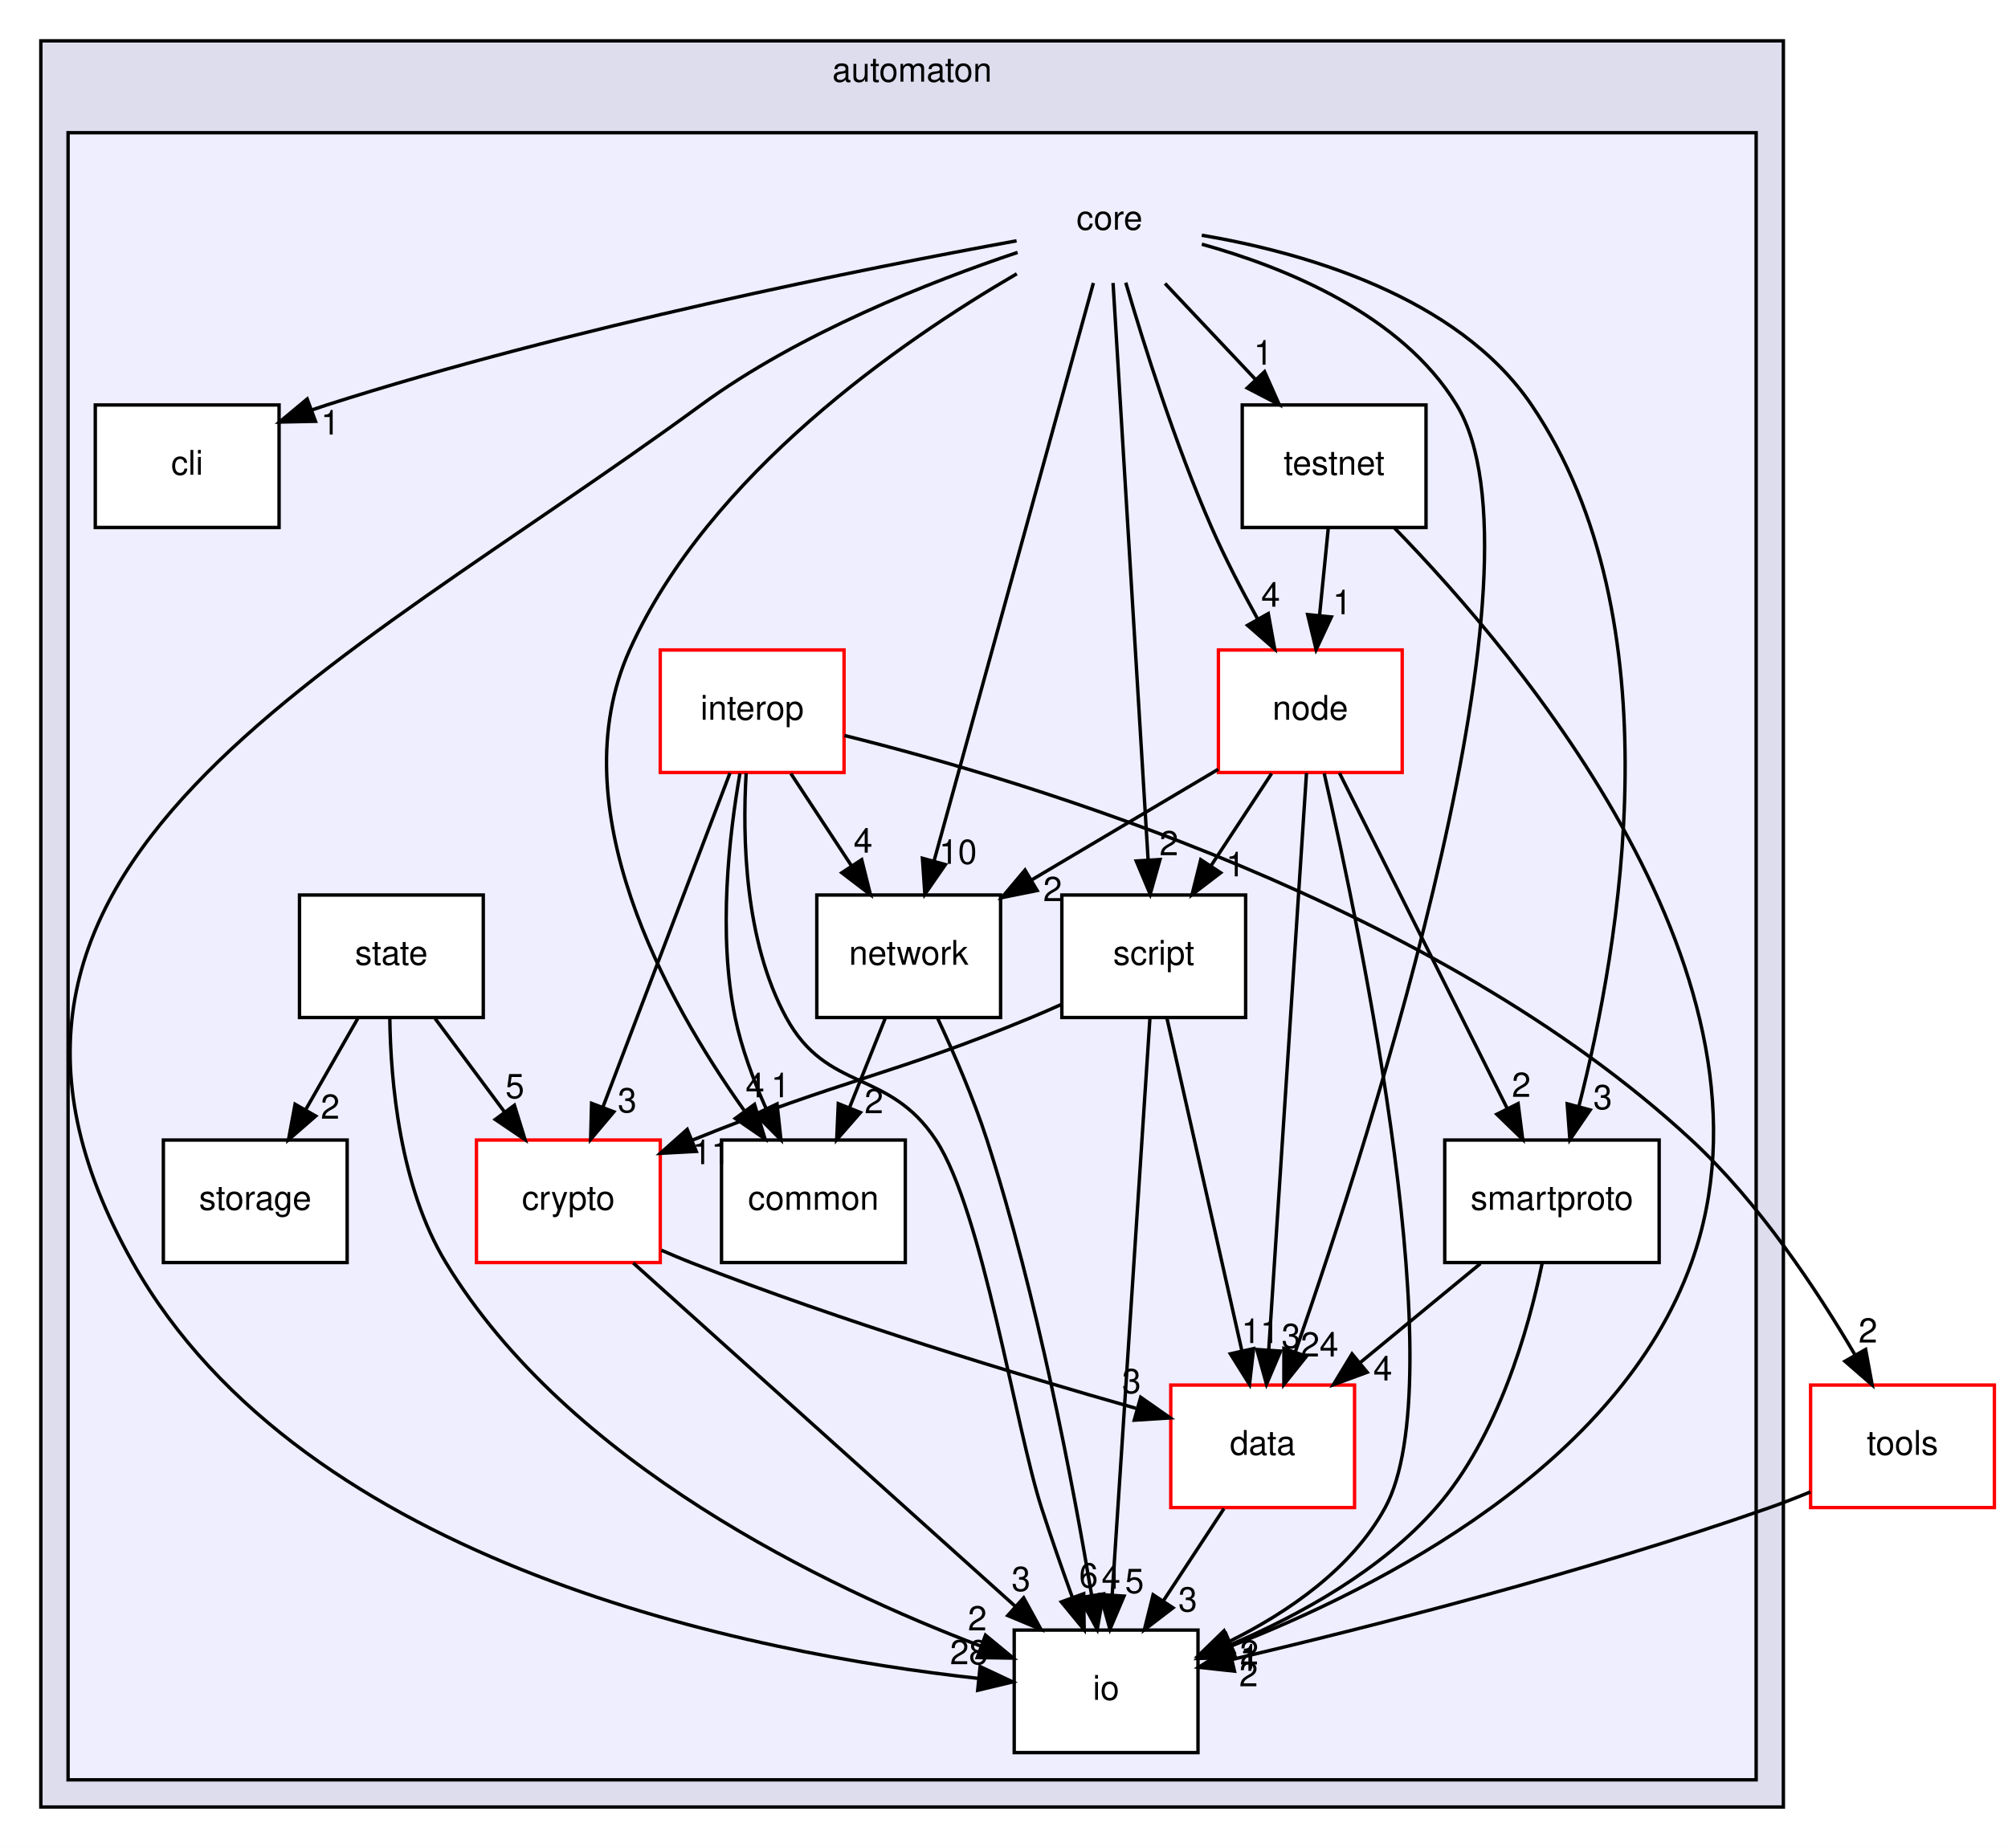
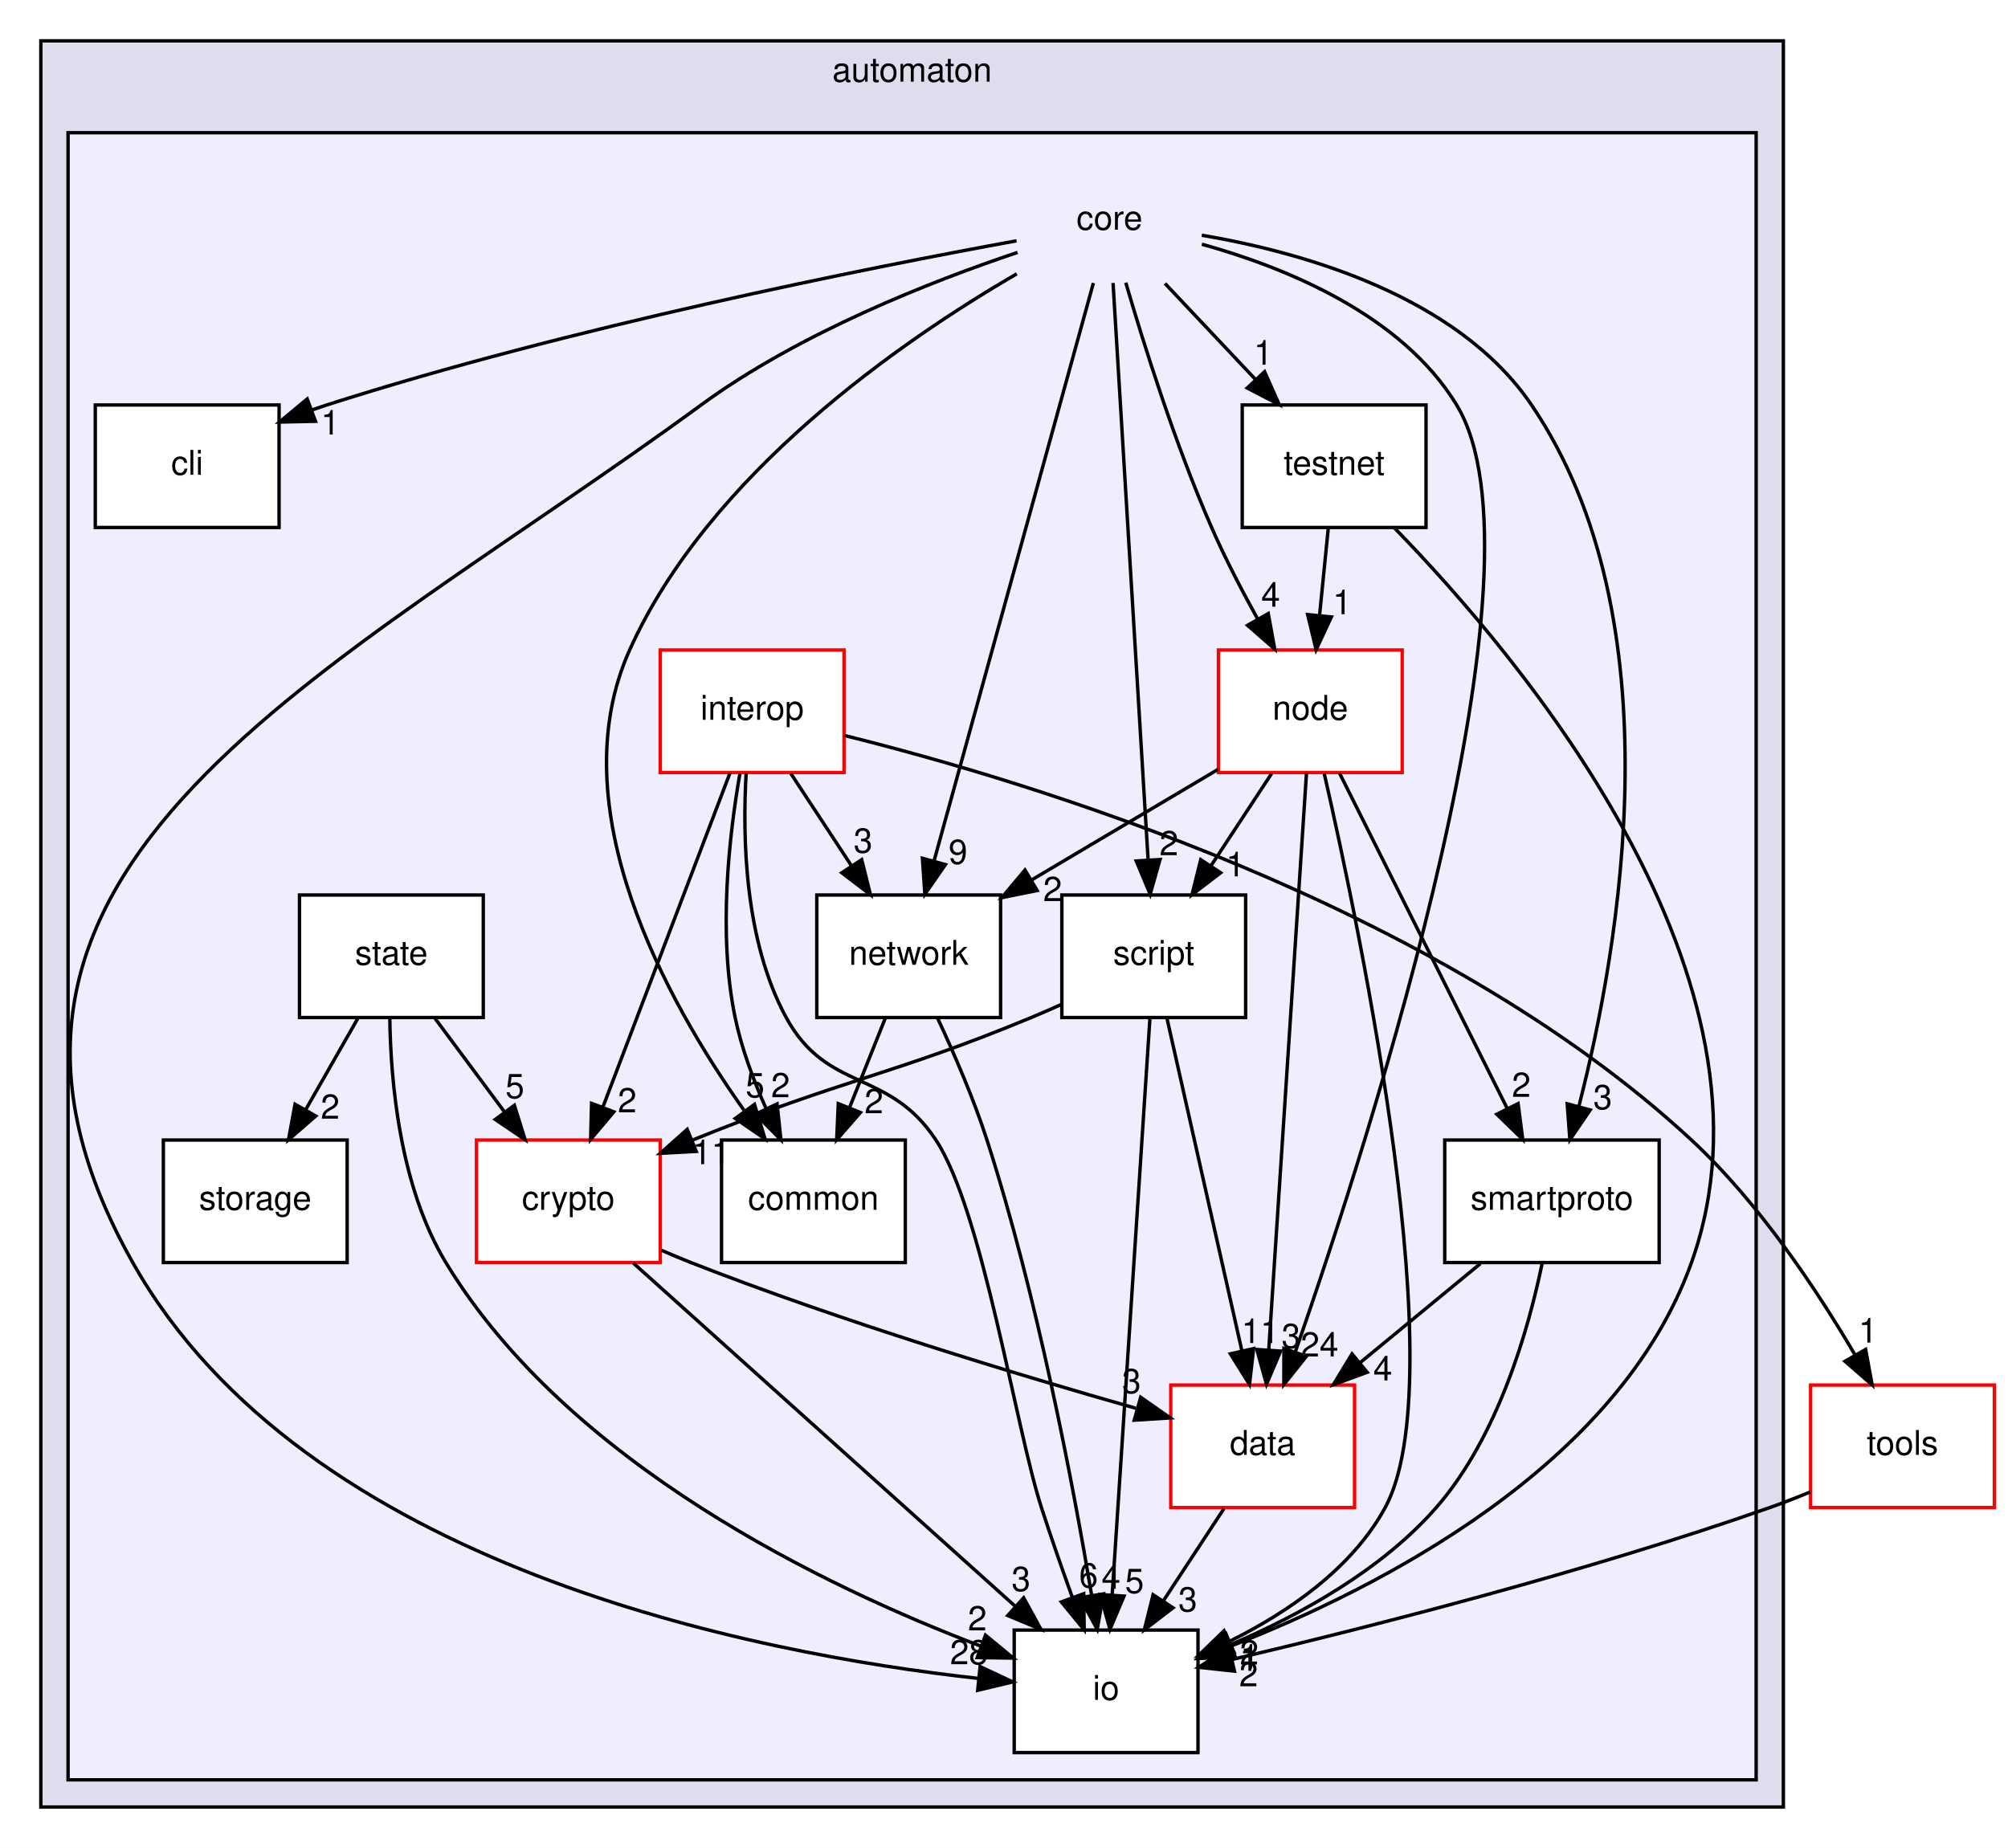
<svg xmlns="http://www.w3.org/2000/svg" xmlns:xlink="http://www.w3.org/1999/xlink" width="590pt" height="543pt" viewBox="0.00 0.00 590.00 543.00">
  <g id="graph0" class="graph" transform="scale(1 1) rotate(0) translate(4 539)">
    <polygon fill="white" stroke="transparent" points="-4,4 -4,-539 586,-539 586,4 -4,4" />
    <g id="clust1" class="cluster">
      <g id="a_clust1">
        <a xlink:href="dir_52fe700254fc8cfd43c0ea862c137738.html" target="_top" xlink:title="automaton">
          <polygon fill="#ddddee" stroke="black" points="8,-8 8,-527 520,-527 520,-8 8,-8" />
          <text text-anchor="middle" x="264" y="-515" font-family="Helvetica,sans-Serif" font-size="10.00">automaton</text>
        </a>
      </g>
    </g>
    <g id="clust2" class="cluster">
      <g id="a_clust2">
        <a xlink:href="dir_8d80aafdcaa0a6af05a7a42a9beaf0b1.html" target="_top">
          <polygon fill="#eeeeff" stroke="black" points="16,-16 16,-500 512,-500 512,-16 16,-16" />
        </a>
      </g>
    </g>
    <g id="node1" class="node">
      <text text-anchor="middle" x="322" y="-471.5" font-family="Helvetica,sans-Serif" font-size="10.00">core</text>
    </g>
    <g id="node2" class="node">
      <g id="a_node2">
        <a xlink:href="dir_cd77cef4f4777ed25ad5200cdac5dccb.html" target="_top" xlink:title="cli">
          <polygon fill="white" stroke="black" points="78,-420 24,-420 24,-384 78,-384 78,-420" />
          <text text-anchor="middle" x="51" y="-399.5" font-family="Helvetica,sans-Serif" font-size="10.00">cli</text>
        </a>
      </g>
    </g>
    <g id="edge33" class="edge">
      <path fill="none" stroke="black" d="M294.69,-468.24C251.21,-460.31 163.81,-442.98 92,-420 90.58,-419.54 89.14,-419.06 87.69,-418.56" />
      <polygon fill="black" stroke="black" points="88.7,-415.2 78.11,-414.98 86.26,-421.76 88.7,-415.2" />
      <g id="a_edge33-headlabel">
        <a xlink:href="dir_000001_000006.html" target="_top" xlink:title="1">
          <text text-anchor="middle" x="93.06" y="-411.3" font-family="Helvetica,sans-Serif" font-size="10.00">1</text>
        </a>
      </g>
    </g>
    <g id="node3" class="node">
      <g id="a_node3">
        <a xlink:href="dir_bc3783d64b79e6e31311852f439151cc.html" target="_top" xlink:title="common">
          <polygon fill="white" stroke="black" points="262,-204 208,-204 208,-168 262,-168 262,-204" />
          <text text-anchor="middle" x="235" y="-183.5" font-family="Helvetica,sans-Serif" font-size="10.00">common</text>
        </a>
      </g>
    </g>
    <g id="edge31" class="edge">
      <path fill="none" stroke="black" d="M294.76,-458.55C260.77,-438.78 204.29,-399.76 181,-348 160.22,-301.8 191.67,-245.08 214.59,-212.78" />
      <polygon fill="black" stroke="black" points="217.69,-214.48 220.78,-204.34 212.04,-210.34 217.69,-214.48" />
      <g id="a_edge31-headlabel">
-         <a xlink:href="dir_000001_000020.html" target="_top" xlink:title="4">
-           <text text-anchor="middle" x="217.85" y="-216.56" font-family="Helvetica,sans-Serif" font-size="10.00">4</text>
+         <a xlink:href="dir_000001_000020.html" target="_top" xlink:title="5">
+           <text text-anchor="middle" x="217.85" y="-216.56" font-family="Helvetica,sans-Serif" font-size="10.00">5</text>
        </a>
      </g>
    </g>
    <g id="node5" class="node">
      <g id="a_node5">
        <a xlink:href="dir_f4f24c2cddf70a18eacccc8fe1725ace.html" target="_top" xlink:title="data">
          <polygon fill="white" stroke="red" points="394,-132 340,-132 340,-96 394,-96 394,-132" />
          <text text-anchor="middle" x="367" y="-111.5" font-family="Helvetica,sans-Serif" font-size="10.00">data</text>
        </a>
      </g>
    </g>
    <g id="edge32" class="edge">
      <path fill="none" stroke="black" d="M349.13,-467.24C373.5,-460.47 407.84,-446.61 424,-420 452.53,-373.02 399.35,-207.11 376.6,-141.75" />
      <polygon fill="black" stroke="black" points="379.85,-140.43 373.23,-132.16 373.25,-142.75 379.85,-140.43" />
      <g id="a_edge32-headlabel">
        <a xlink:href="dir_000001_000007.html" target="_top" xlink:title="24">
          <text text-anchor="middle" x="383.72" y="-140.38" font-family="Helvetica,sans-Serif" font-size="10.00">24</text>
        </a>
      </g>
    </g>
    <g id="node7" class="node">
      <g id="a_node7">
        <a xlink:href="dir_96fabefd09c3de0255b20d9eb540d6e1.html" target="_top" xlink:title="io">
          <polygon fill="white" stroke="black" points="348,-60 294,-60 294,-24 348,-24 348,-60" />
          <text text-anchor="middle" x="321" y="-39.5" font-family="Helvetica,sans-Serif" font-size="10.00">io</text>
        </a>
      </g>
    </g>
    <g id="edge27" class="edge">
      <path fill="none" stroke="black" d="M294.99,-464.83C269.45,-456.27 230.85,-441.12 202,-420 93.59,-340.63 -30.98,-285.04 35,-168 85.42,-78.57 217.85,-53.05 283.29,-45.82" />
      <polygon fill="black" stroke="black" points="283.98,-49.27 293.57,-44.77 283.27,-42.3 283.98,-49.27" />
      <g id="a_edge27-headlabel">
        <a xlink:href="dir_000001_000004.html" target="_top" xlink:title="28">
          <text text-anchor="middle" x="280.69" y="-49.96" font-family="Helvetica,sans-Serif" font-size="10.00">28</text>
        </a>
      </g>
    </g>
    <g id="node8" class="node">
      <g id="a_node8">
        <a xlink:href="dir_a3c6922b12177c4242bd88d95fff2ca6.html" target="_top" xlink:title="network">
          <polygon fill="white" stroke="black" points="290,-276 236,-276 236,-240 290,-240 290,-276" />
          <text text-anchor="middle" x="263" y="-255.5" font-family="Helvetica,sans-Serif" font-size="10.00">network</text>
        </a>
      </g>
    </g>
    <g id="edge30" class="edge">
      <path fill="none" stroke="black" d="M317.27,-455.85C307.04,-418.75 282.8,-330.81 270.47,-286.1" />
      <polygon fill="black" stroke="black" points="273.78,-284.94 267.75,-276.23 267.03,-286.8 273.78,-284.94" />
      <g id="a_edge30-headlabel">
-         <a xlink:href="dir_000001_000002.html" target="_top" xlink:title="10">
-           <text text-anchor="middle" x="277.48" y="-285.15" font-family="Helvetica,sans-Serif" font-size="10.00">10</text>
+         <a xlink:href="dir_000001_000002.html" target="_top" xlink:title="9">
+           <text text-anchor="middle" x="277.48" y="-285.15" font-family="Helvetica,sans-Serif" font-size="10.00">9</text>
        </a>
      </g>
    </g>
    <g id="node9" class="node">
      <g id="a_node9">
        <a xlink:href="dir_0f7e8ab88896c08565e1195e77bf83bb.html" target="_top" xlink:title="node">
          <polygon fill="white" stroke="red" points="408,-348 354,-348 354,-312 408,-312 408,-348" />
          <text text-anchor="middle" x="381" y="-327.5" font-family="Helvetica,sans-Serif" font-size="10.00">node</text>
        </a>
      </g>
    </g>
    <g id="edge29" class="edge">
      <path fill="none" stroke="black" d="M326.78,-455.94C332.09,-437.77 341.34,-408.34 352,-384 355.91,-375.07 360.81,-365.63 365.46,-357.23" />
      <polygon fill="black" stroke="black" points="368.65,-358.7 370.54,-348.28 362.56,-355.25 368.65,-358.7" />
      <g id="a_edge29-headlabel">
        <a xlink:href="dir_000001_000014.html" target="_top" xlink:title="4">
          <text text-anchor="middle" x="369.35" y="-360.73" font-family="Helvetica,sans-Serif" font-size="10.00">4</text>
        </a>
      </g>
    </g>
    <g id="node10" class="node">
      <g id="a_node10">
        <a xlink:href="dir_d31de1fe4d82f83af666ab955afda554.html" target="_top" xlink:title="script">
          <polygon fill="white" stroke="black" points="362,-276 308,-276 308,-240 362,-240 362,-276" />
          <text text-anchor="middle" x="335" y="-255.5" font-family="Helvetica,sans-Serif" font-size="10.00">script</text>
        </a>
      </g>
    </g>
    <g id="edge28" class="edge">
      <path fill="none" stroke="black" d="M323.04,-455.85C325.29,-418.83 330.62,-331.18 333.34,-286.39" />
      <polygon fill="black" stroke="black" points="336.84,-286.43 333.95,-276.23 329.85,-286 336.84,-286.43" />
      <g id="a_edge28-headlabel">
        <a xlink:href="dir_000001_000003.html" target="_top" xlink:title="2">
          <text text-anchor="middle" x="339.46" y="-287.69" font-family="Helvetica,sans-Serif" font-size="10.00">2</text>
        </a>
      </g>
    </g>
    <g id="node11" class="node">
      <g id="a_node11">
        <a xlink:href="dir_1d510aedf8639b386e427d7e4263a0dc.html" target="_top" xlink:title="smartproto">
          <polygon fill="white" stroke="black" points="483.5,-204 420.5,-204 420.5,-168 483.5,-168 483.5,-204" />
          <text text-anchor="middle" x="452" y="-183.5" font-family="Helvetica,sans-Serif" font-size="10.00">smartproto</text>
        </a>
      </g>
    </g>
    <g id="edge35" class="edge">
      <path fill="none" stroke="black" d="M349.11,-469.88C378.52,-464.89 424.17,-452.16 446,-420 488.8,-356.95 471.87,-260.56 459.94,-214.02" />
      <polygon fill="black" stroke="black" points="463.24,-212.84 457.27,-204.09 456.48,-214.65 463.24,-212.84" />
      <g id="a_edge35-headlabel">
        <a xlink:href="dir_000001_000019.html" target="_top" xlink:title="3">
          <text text-anchor="middle" x="466.92" y="-213.07" font-family="Helvetica,sans-Serif" font-size="10.00">3</text>
        </a>
      </g>
    </g>
    <g id="node14" class="node">
      <g id="a_node14">
        <a xlink:href="dir_6a835736a7d569179847d17e4fbf8e78.html" target="_top" xlink:title="testnet">
          <polygon fill="white" stroke="black" points="415,-420 361,-420 361,-384 415,-384 415,-420" />
          <text text-anchor="middle" x="388" y="-399.5" font-family="Helvetica,sans-Serif" font-size="10.00">testnet</text>
        </a>
      </g>
    </g>
    <g id="edge34" class="edge">
      <path fill="none" stroke="black" d="M338.31,-455.7C346.31,-447.22 356.07,-436.86 364.82,-427.58" />
      <polygon fill="black" stroke="black" points="367.56,-429.78 371.87,-420.1 362.47,-424.98 367.56,-429.78" />
      <g id="a_edge34-headlabel">
        <a xlink:href="dir_000001_000021.html" target="_top" xlink:title="1">
          <text text-anchor="middle" x="367.16" y="-431.84" font-family="Helvetica,sans-Serif" font-size="10.00">1</text>
        </a>
      </g>
    </g>
    <g id="node4" class="node">
      <g id="a_node4">
        <a xlink:href="dir_32f1d6ce0500d678e0a2fe6a432ebe8e.html" target="_top" xlink:title="crypto">
          <polygon fill="white" stroke="red" points="190,-204 136,-204 136,-168 190,-168 190,-204" />
          <text text-anchor="middle" x="163" y="-183.5" font-family="Helvetica,sans-Serif" font-size="10.00">crypto</text>
        </a>
      </g>
    </g>
    <g id="edge5" class="edge">
      <path fill="none" stroke="black" d="M190.35,-171.62C193.25,-170.34 196.17,-169.11 199,-168 243.13,-150.71 295.39,-134.93 329.77,-125.17" />
      <polygon fill="black" stroke="black" points="331.16,-128.42 339.84,-122.34 329.27,-121.68 331.16,-128.42" />
      <g id="a_edge5-headlabel">
        <a xlink:href="dir_000008_000007.html" target="_top" xlink:title="3">
          <text text-anchor="middle" x="328.47" y="-129.62" font-family="Helvetica,sans-Serif" font-size="10.00">3</text>
        </a>
      </g>
    </g>
    <g id="edge4" class="edge">
      <path fill="none" stroke="black" d="M182.06,-167.87C210.05,-142.71 262.41,-95.65 294.25,-67.04" />
      <polygon fill="black" stroke="black" points="296.78,-69.48 301.87,-60.19 292.1,-64.27 296.78,-69.48" />
      <g id="a_edge4-headlabel">
        <a xlink:href="dir_000008_000004.html" target="_top" xlink:title="3">
          <text text-anchor="middle" x="296" y="-71.49" font-family="Helvetica,sans-Serif" font-size="10.00">3</text>
        </a>
      </g>
    </g>
    <g id="edge13" class="edge">
      <path fill="none" stroke="black" d="M355.63,-95.7C350.28,-87.56 343.8,-77.69 337.89,-68.7" />
      <polygon fill="black" stroke="black" points="340.66,-66.54 332.24,-60.1 334.81,-70.38 340.66,-66.54" />
      <g id="a_edge13-headlabel">
        <a xlink:href="dir_000007_000004.html" target="_top" xlink:title="3">
          <text text-anchor="middle" x="345" y="-65.48" font-family="Helvetica,sans-Serif" font-size="10.00">3</text>
        </a>
      </g>
    </g>
    <g id="node6" class="node">
      <g id="a_node6">
        <a xlink:href="dir_907af682fd2d2daf754bbea36dad7b70.html" target="_top" xlink:title="interop">
          <polygon fill="white" stroke="red" points="244,-348 190,-348 190,-312 244,-312 244,-348" />
          <text text-anchor="middle" x="217" y="-327.5" font-family="Helvetica,sans-Serif" font-size="10.00">interop</text>
        </a>
      </g>
    </g>
-     <g id="edge17" class="edge">
+     <g id="edge18" class="edge">
      <path fill="none" stroke="black" d="M213.41,-311.74C210.26,-293.67 206.9,-264.55 212,-240 213.88,-230.96 217.37,-221.58 221.09,-213.26" />
      <polygon fill="black" stroke="black" points="224.32,-214.61 225.46,-204.07 218,-211.6 224.32,-214.61" />
-       <g id="a_edge17-headlabel">
-         <a xlink:href="dir_000011_000020.html" target="_top" xlink:title="1">
-           <text text-anchor="middle" x="225.34" y="-216.57" font-family="Helvetica,sans-Serif" font-size="10.00">1</text>
+       <g id="a_edge18-headlabel">
+         <a xlink:href="dir_000011_000020.html" target="_top" xlink:title="2">
+           <text text-anchor="middle" x="225.34" y="-216.57" font-family="Helvetica,sans-Serif" font-size="10.00">2</text>
        </a>
      </g>
    </g>
    <g id="edge16" class="edge">
      <path fill="none" stroke="black" d="M210.49,-311.87C201.2,-287.46 184.08,-242.43 173.13,-213.64" />
      <polygon fill="black" stroke="black" points="176.36,-212.29 169.54,-204.19 169.82,-214.78 176.36,-212.29" />
      <g id="a_edge16-headlabel">
-         <a xlink:href="dir_000011_000008.html" target="_top" xlink:title="3">
-           <text text-anchor="middle" x="180.29" y="-212.14" font-family="Helvetica,sans-Serif" font-size="10.00">3</text>
+         <a xlink:href="dir_000011_000008.html" target="_top" xlink:title="2">
+           <text text-anchor="middle" x="180.29" y="-212.14" font-family="Helvetica,sans-Serif" font-size="10.00">2</text>
        </a>
      </g>
    </g>
    <g id="edge15" class="edge">
      <path fill="none" stroke="black" d="M215.24,-311.8C214.13,-292.99 214.73,-262.53 227,-240 239.08,-217.81 257.1,-225.1 271,-204 284.73,-183.15 294.34,-119.76 302,-96 304.77,-87.4 308.02,-78.1 311.04,-69.73" />
      <polygon fill="black" stroke="black" points="314.42,-70.68 314.56,-60.09 307.84,-68.28 314.42,-70.68" />
      <g id="a_edge15-headlabel">
        <a xlink:href="dir_000011_000004.html" target="_top" xlink:title="6">
          <text text-anchor="middle" x="315.85" y="-72.53" font-family="Helvetica,sans-Serif" font-size="10.00">6</text>
        </a>
      </g>
    </g>
-     <g id="edge18" class="edge">
+     <g id="edge17" class="edge">
      <path fill="none" stroke="black" d="M228.37,-311.7C233.72,-303.56 240.2,-293.69 246.11,-284.7" />
      <polygon fill="black" stroke="black" points="249.19,-286.38 251.76,-276.1 243.34,-282.54 249.19,-286.38" />
-       <g id="a_edge18-headlabel">
-         <a xlink:href="dir_000011_000002.html" target="_top" xlink:title="4">
-           <text text-anchor="middle" x="249.59" y="-288.45" font-family="Helvetica,sans-Serif" font-size="10.00">4</text>
+       <g id="a_edge17-headlabel">
+         <a xlink:href="dir_000011_000002.html" target="_top" xlink:title="3">
+           <text text-anchor="middle" x="249.59" y="-288.45" font-family="Helvetica,sans-Serif" font-size="10.00">3</text>
        </a>
      </g>
    </g>
    <g id="node15" class="node">
      <g id="a_node15">
        <a xlink:href="dir_da36cd6bcc50cd53e2b5b52207fc4c7c.html" target="_top" xlink:title="tools">
          <polygon fill="white" stroke="red" points="582,-132 528,-132 528,-96 582,-96 582,-132" />
          <text text-anchor="middle" x="555" y="-111.5" font-family="Helvetica,sans-Serif" font-size="10.00">tools</text>
        </a>
      </g>
    </g>
    <g id="edge19" class="edge">
      <path fill="none" stroke="black" d="M244.14,-322.87C297.64,-309.58 417.98,-273.57 493,-204 512.82,-185.62 529.9,-159.88 541.09,-140.8" />
      <polygon fill="black" stroke="black" points="544.17,-142.46 546.09,-132.04 538.09,-138.99 544.17,-142.46" />
      <g id="a_edge19-headlabel">
-         <a xlink:href="dir_000011_000016.html" target="_top" xlink:title="2">
-           <text text-anchor="middle" x="544.86" y="-144.49" font-family="Helvetica,sans-Serif" font-size="10.00">2</text>
+         <a xlink:href="dir_000011_000016.html" target="_top" xlink:title="1">
+           <text text-anchor="middle" x="544.86" y="-144.49" font-family="Helvetica,sans-Serif" font-size="10.00">1</text>
        </a>
      </g>
    </g>
    <g id="edge12" class="edge">
      <path fill="none" stroke="black" d="M256.08,-239.7C252.93,-231.81 249.12,-222.3 245.62,-213.55" />
      <polygon fill="black" stroke="black" points="248.81,-212.09 241.84,-204.1 242.31,-214.69 248.81,-212.09" />
      <g id="a_edge12-headlabel">
        <a xlink:href="dir_000002_000020.html" target="_top" xlink:title="2">
          <text text-anchor="middle" x="252.78" y="-211.87" font-family="Helvetica,sans-Serif" font-size="10.00">2</text>
        </a>
      </g>
    </g>
    <g id="edge11" class="edge">
      <path fill="none" stroke="black" d="M271.55,-239.67C276.31,-229.47 282.06,-216.22 286,-204 300.82,-158.01 311.32,-102.62 316.75,-70.26" />
      <polygon fill="black" stroke="black" points="320.23,-70.64 318.39,-60.21 313.32,-69.51 320.23,-70.64" />
      <g id="a_edge11-headlabel">
        <a xlink:href="dir_000002_000004.html" target="_top" xlink:title="4">
          <text text-anchor="middle" x="322.45" y="-72.15" font-family="Helvetica,sans-Serif" font-size="10.00">4</text>
        </a>
      </g>
    </g>
    <g id="edge9" class="edge">
      <path fill="none" stroke="black" d="M379.88,-311.85C377.46,-274.83 371.72,-187.18 368.79,-142.39" />
      <polygon fill="black" stroke="black" points="372.27,-141.98 368.13,-132.23 365.29,-142.44 372.27,-141.98" />
      <g id="a_edge9-headlabel">
        <a xlink:href="dir_000014_000007.html" target="_top" xlink:title="3">
          <text text-anchor="middle" x="375.34" y="-142.88" font-family="Helvetica,sans-Serif" font-size="10.00">3</text>
        </a>
      </g>
    </g>
    <g id="edge6" class="edge">
      <path fill="none" stroke="black" d="M385.08,-311.75C395.92,-264.36 423.25,-133.2 403,-96 393.22,-78.04 374.45,-65.23 357.33,-56.72" />
      <polygon fill="black" stroke="black" points="358.6,-53.45 348.05,-52.42 355.65,-59.8 358.6,-53.45" />
      <g id="a_edge6-headlabel">
        <a xlink:href="dir_000014_000004.html" target="_top" xlink:title="2">
          <text text-anchor="middle" x="363.05" y="-49.88" font-family="Helvetica,sans-Serif" font-size="10.00">2</text>
        </a>
      </g>
    </g>
    <g id="edge8" class="edge">
      <path fill="none" stroke="black" d="M353.93,-312.94C337.7,-303.32 316.87,-290.96 299.24,-280.5" />
      <polygon fill="black" stroke="black" points="300.74,-277.32 290.35,-275.23 297.17,-283.34 300.74,-277.32" />
      <g id="a_edge8-headlabel">
        <a xlink:href="dir_000014_000002.html" target="_top" xlink:title="2">
          <text text-anchor="middle" x="305.28" y="-274.21" font-family="Helvetica,sans-Serif" font-size="10.00">2</text>
        </a>
      </g>
    </g>
    <g id="edge7" class="edge">
      <path fill="none" stroke="black" d="M369.63,-311.7C364.28,-303.56 357.8,-293.69 351.89,-284.7" />
      <polygon fill="black" stroke="black" points="354.66,-282.54 346.24,-276.1 348.81,-286.38 354.66,-282.54" />
      <g id="a_edge7-headlabel">
        <a xlink:href="dir_000014_000003.html" target="_top" xlink:title="1">
          <text text-anchor="middle" x="359" y="-281.48" font-family="Helvetica,sans-Serif" font-size="10.00">1</text>
        </a>
      </g>
    </g>
    <g id="edge10" class="edge">
      <path fill="none" stroke="black" d="M389.56,-311.87C401.82,-287.35 424.48,-242.03 438.87,-213.26" />
      <polygon fill="black" stroke="black" points="442.06,-214.7 443.41,-204.19 435.8,-211.57 442.06,-214.7" />
      <g id="a_edge10-headlabel">
        <a xlink:href="dir_000014_000019.html" target="_top" xlink:title="2">
          <text text-anchor="middle" x="443" y="-216.68" font-family="Helvetica,sans-Serif" font-size="10.00">2</text>
        </a>
      </g>
    </g>
    <g id="edge2" class="edge">
      <path fill="none" stroke="black" d="M308,-243.91C304.98,-242.55 301.94,-241.22 299,-240 258.1,-223.03 244.34,-222.15 199.42,-203.97" />
      <polygon fill="black" stroke="black" points="200.58,-200.66 190,-200.09 197.92,-207.13 200.58,-200.66" />
      <g id="a_edge2-headlabel">
        <a xlink:href="dir_000003_000008.html" target="_top" xlink:title="11">
          <text text-anchor="middle" x="204.99" y="-196.9" font-family="Helvetica,sans-Serif" font-size="10.00">11</text>
        </a>
      </g>
    </g>
    <g id="edge3" class="edge">
      <path fill="none" stroke="black" d="M338.86,-239.87C344.34,-215.56 354.42,-170.82 360.91,-142.01" />
      <polygon fill="black" stroke="black" points="364.34,-142.71 363.13,-132.19 357.51,-141.18 364.34,-142.71" />
      <g id="a_edge3-headlabel">
        <a xlink:href="dir_000003_000007.html" target="_top" xlink:title="11">
          <text text-anchor="middle" x="366.32" y="-144.34" font-family="Helvetica,sans-Serif" font-size="10.00">11</text>
        </a>
      </g>
    </g>
    <g id="edge1" class="edge">
      <path fill="none" stroke="black" d="M333.88,-239.85C331.46,-202.83 325.72,-115.18 322.79,-70.39" />
      <polygon fill="black" stroke="black" points="326.27,-69.98 322.13,-60.23 319.29,-70.44 326.27,-69.98" />
      <g id="a_edge1-headlabel">
        <a xlink:href="dir_000003_000004.html" target="_top" xlink:title="5">
          <text text-anchor="middle" x="329.34" y="-70.88" font-family="Helvetica,sans-Serif" font-size="10.00">5</text>
        </a>
      </g>
    </g>
    <g id="edge23" class="edge">
      <path fill="none" stroke="black" d="M430.99,-167.7C420.28,-158.88 407.11,-148.03 395.5,-138.47" />
      <polygon fill="black" stroke="black" points="397.71,-135.76 387.77,-132.1 393.26,-141.16 397.71,-135.76" />
      <g id="a_edge23-headlabel">
        <a xlink:href="dir_000019_000007.html" target="_top" xlink:title="4">
          <text text-anchor="middle" x="402.29" y="-133.35" font-family="Helvetica,sans-Serif" font-size="10.00">4</text>
        </a>
      </g>
    </g>
    <g id="edge22" class="edge">
      <path fill="none" stroke="black" d="M449.12,-167.75C445.1,-148.34 436.17,-116.81 418,-96 401.95,-77.62 377.9,-64.42 357.77,-55.79" />
      <polygon fill="black" stroke="black" points="358.83,-52.44 348.25,-51.92 356.2,-58.93 358.83,-52.44" />
      <g id="a_edge22-headlabel">
        <a xlink:href="dir_000019_000004.html" target="_top" xlink:title="1">
          <text text-anchor="middle" x="363.23" y="-48.67" font-family="Helvetica,sans-Serif" font-size="10.00">1</text>
        </a>
      </g>
    </g>
    <g id="node12" class="node">
      <g id="a_node12">
        <a xlink:href="dir_c44661062b669a5bf58176f80a2c1ac7.html" target="_top" xlink:title="state">
          <polygon fill="white" stroke="black" points="138,-276 84,-276 84,-240 138,-240 138,-276" />
          <text text-anchor="middle" x="111" y="-255.5" font-family="Helvetica,sans-Serif" font-size="10.00">state</text>
        </a>
      </g>
    </g>
    <g id="edge25" class="edge">
      <path fill="none" stroke="black" d="M123.85,-239.7C130.03,-231.39 137.54,-221.28 144.32,-212.14" />
      <polygon fill="black" stroke="black" points="147.14,-214.22 150.29,-204.1 141.52,-210.04 147.14,-214.22" />
      <g id="a_edge25-headlabel">
        <a xlink:href="dir_000009_000008.html" target="_top" xlink:title="5">
          <text text-anchor="middle" x="147.28" y="-216.3" font-family="Helvetica,sans-Serif" font-size="10.00">5</text>
        </a>
      </g>
    </g>
    <g id="edge24" class="edge">
      <path fill="none" stroke="black" d="M110.53,-240C110.77,-221.09 113.49,-190.29 127,-168 162.89,-108.79 238.74,-72.55 284.23,-55.26" />
      <polygon fill="black" stroke="black" points="285.56,-58.5 293.73,-51.76 283.14,-51.93 285.56,-58.5" />
      <g id="a_edge24-headlabel">
        <a xlink:href="dir_000009_000004.html" target="_top" xlink:title="2">
          <text text-anchor="middle" x="283.17" y="-59.91" font-family="Helvetica,sans-Serif" font-size="10.00">2</text>
        </a>
      </g>
    </g>
    <g id="node13" class="node">
      <g id="a_node13">
        <a xlink:href="dir_6462e373db8c121b2e9263ca689e3fee.html" target="_top" xlink:title="storage">
          <polygon fill="white" stroke="black" points="98,-204 44,-204 44,-168 98,-168 98,-204" />
          <text text-anchor="middle" x="71" y="-183.5" font-family="Helvetica,sans-Serif" font-size="10.00">storage</text>
        </a>
      </g>
    </g>
    <g id="edge26" class="edge">
      <path fill="none" stroke="black" d="M101.11,-239.7C96.51,-231.64 90.94,-221.89 85.85,-212.98" />
      <polygon fill="black" stroke="black" points="88.77,-211.05 80.77,-204.1 82.7,-214.52 88.77,-211.05" />
      <g id="a_edge26-headlabel">
        <a xlink:href="dir_000009_000005.html" target="_top" xlink:title="2">
          <text text-anchor="middle" x="93.02" y="-210.26" font-family="Helvetica,sans-Serif" font-size="10.00">2</text>
        </a>
      </g>
    </g>
    <g id="edge20" class="edge">
      <path fill="none" stroke="black" d="M405.72,-383.86C442.78,-345.82 522.71,-251.14 493,-168 471.63,-108.21 401.34,-72.34 357.51,-55.23" />
      <polygon fill="black" stroke="black" points="358.64,-51.92 348.05,-51.67 356.17,-58.47 358.64,-51.92" />
      <g id="a_edge20-headlabel">
        <a xlink:href="dir_000021_000004.html" target="_top" xlink:title="1">
          <text text-anchor="middle" x="363" y="-48.03" font-family="Helvetica,sans-Serif" font-size="10.00">1</text>
        </a>
      </g>
    </g>
    <g id="edge21" class="edge">
      <path fill="none" stroke="black" d="M386.27,-383.7C385.5,-375.98 384.57,-366.71 383.71,-358.11" />
      <polygon fill="black" stroke="black" points="387.19,-357.71 382.71,-348.1 380.22,-358.4 387.19,-357.71" />
      <g id="a_edge21-headlabel">
        <a xlink:href="dir_000021_000014.html" target="_top" xlink:title="1">
          <text text-anchor="middle" x="390.37" y="-358.5" font-family="Helvetica,sans-Serif" font-size="10.00">1</text>
        </a>
      </g>
    </g>
    <g id="edge14" class="edge">
      <path fill="none" stroke="black" d="M527.93,-100.6C523.96,-98.96 519.9,-97.37 516,-96 461.96,-76.99 397.53,-60.67 357.94,-51.34" />
      <polygon fill="black" stroke="black" points="358.72,-47.93 348.19,-49.07 357.13,-54.75 358.72,-47.93" />
      <g id="a_edge14-headlabel">
        <a xlink:href="dir_000016_000004.html" target="_top" xlink:title="2">
          <text text-anchor="middle" x="362.87" y="-43.48" font-family="Helvetica,sans-Serif" font-size="10.00">2</text>
        </a>
      </g>
    </g>
  </g>
</svg>
